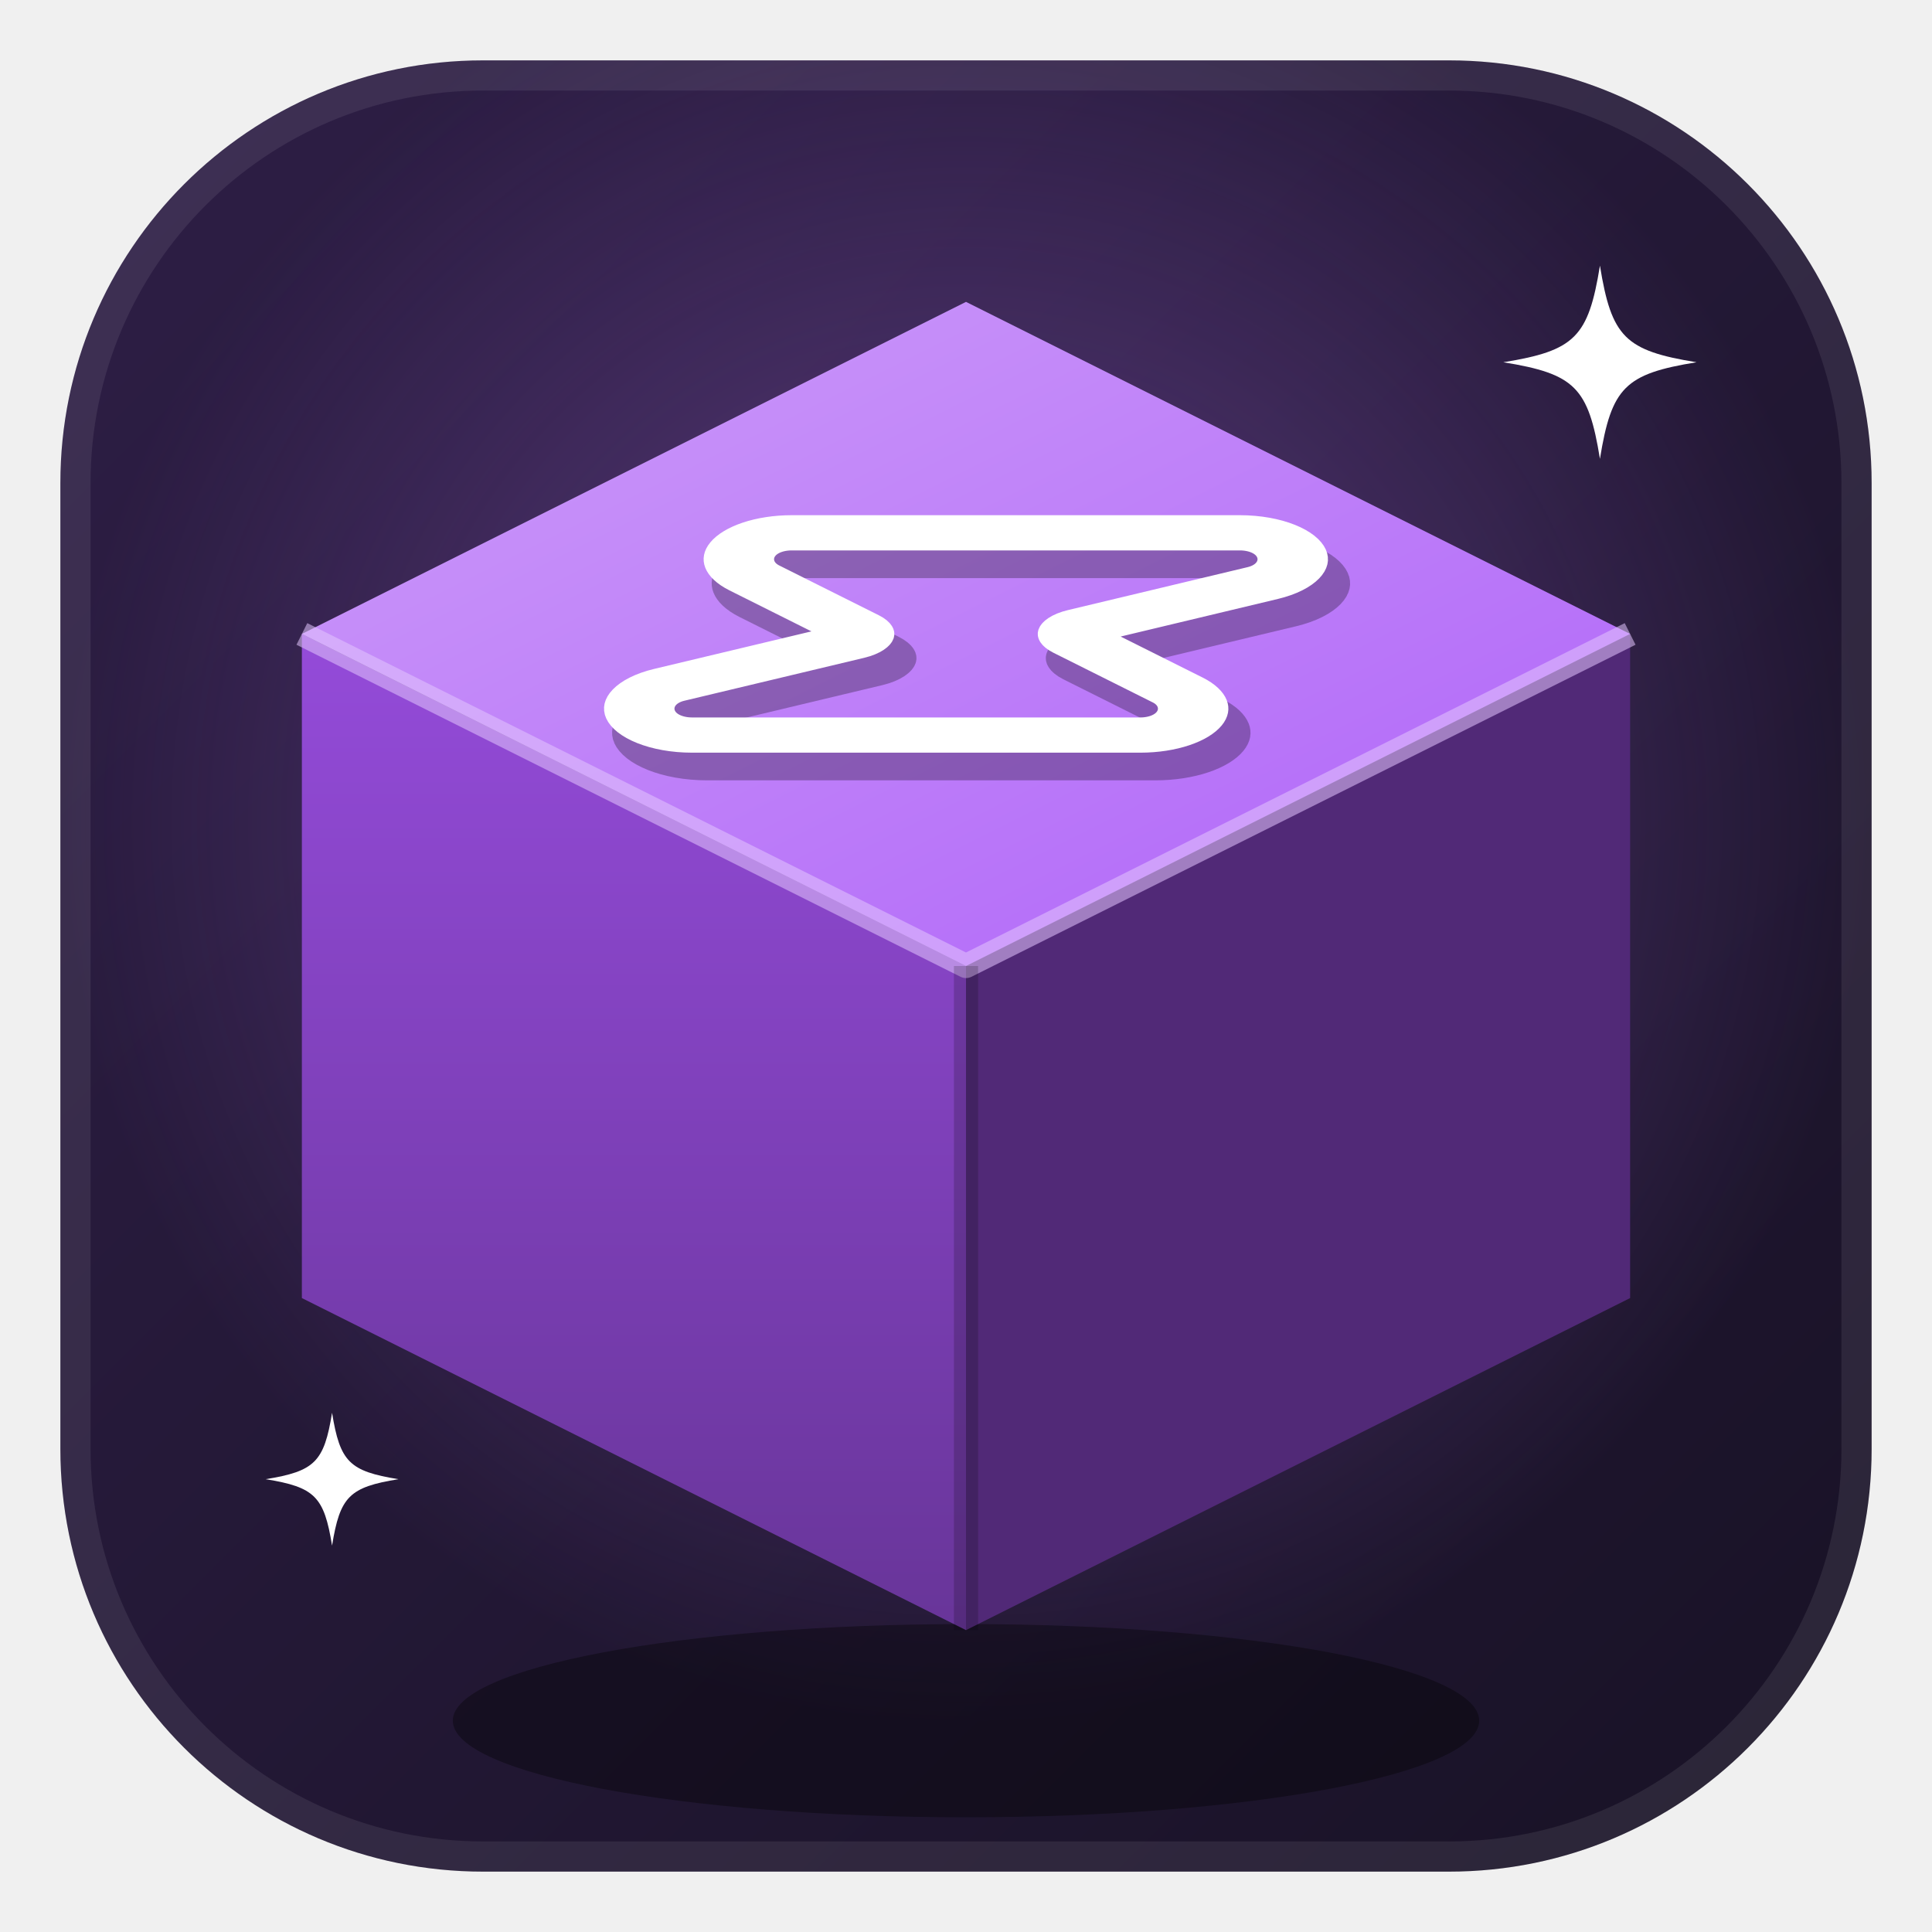
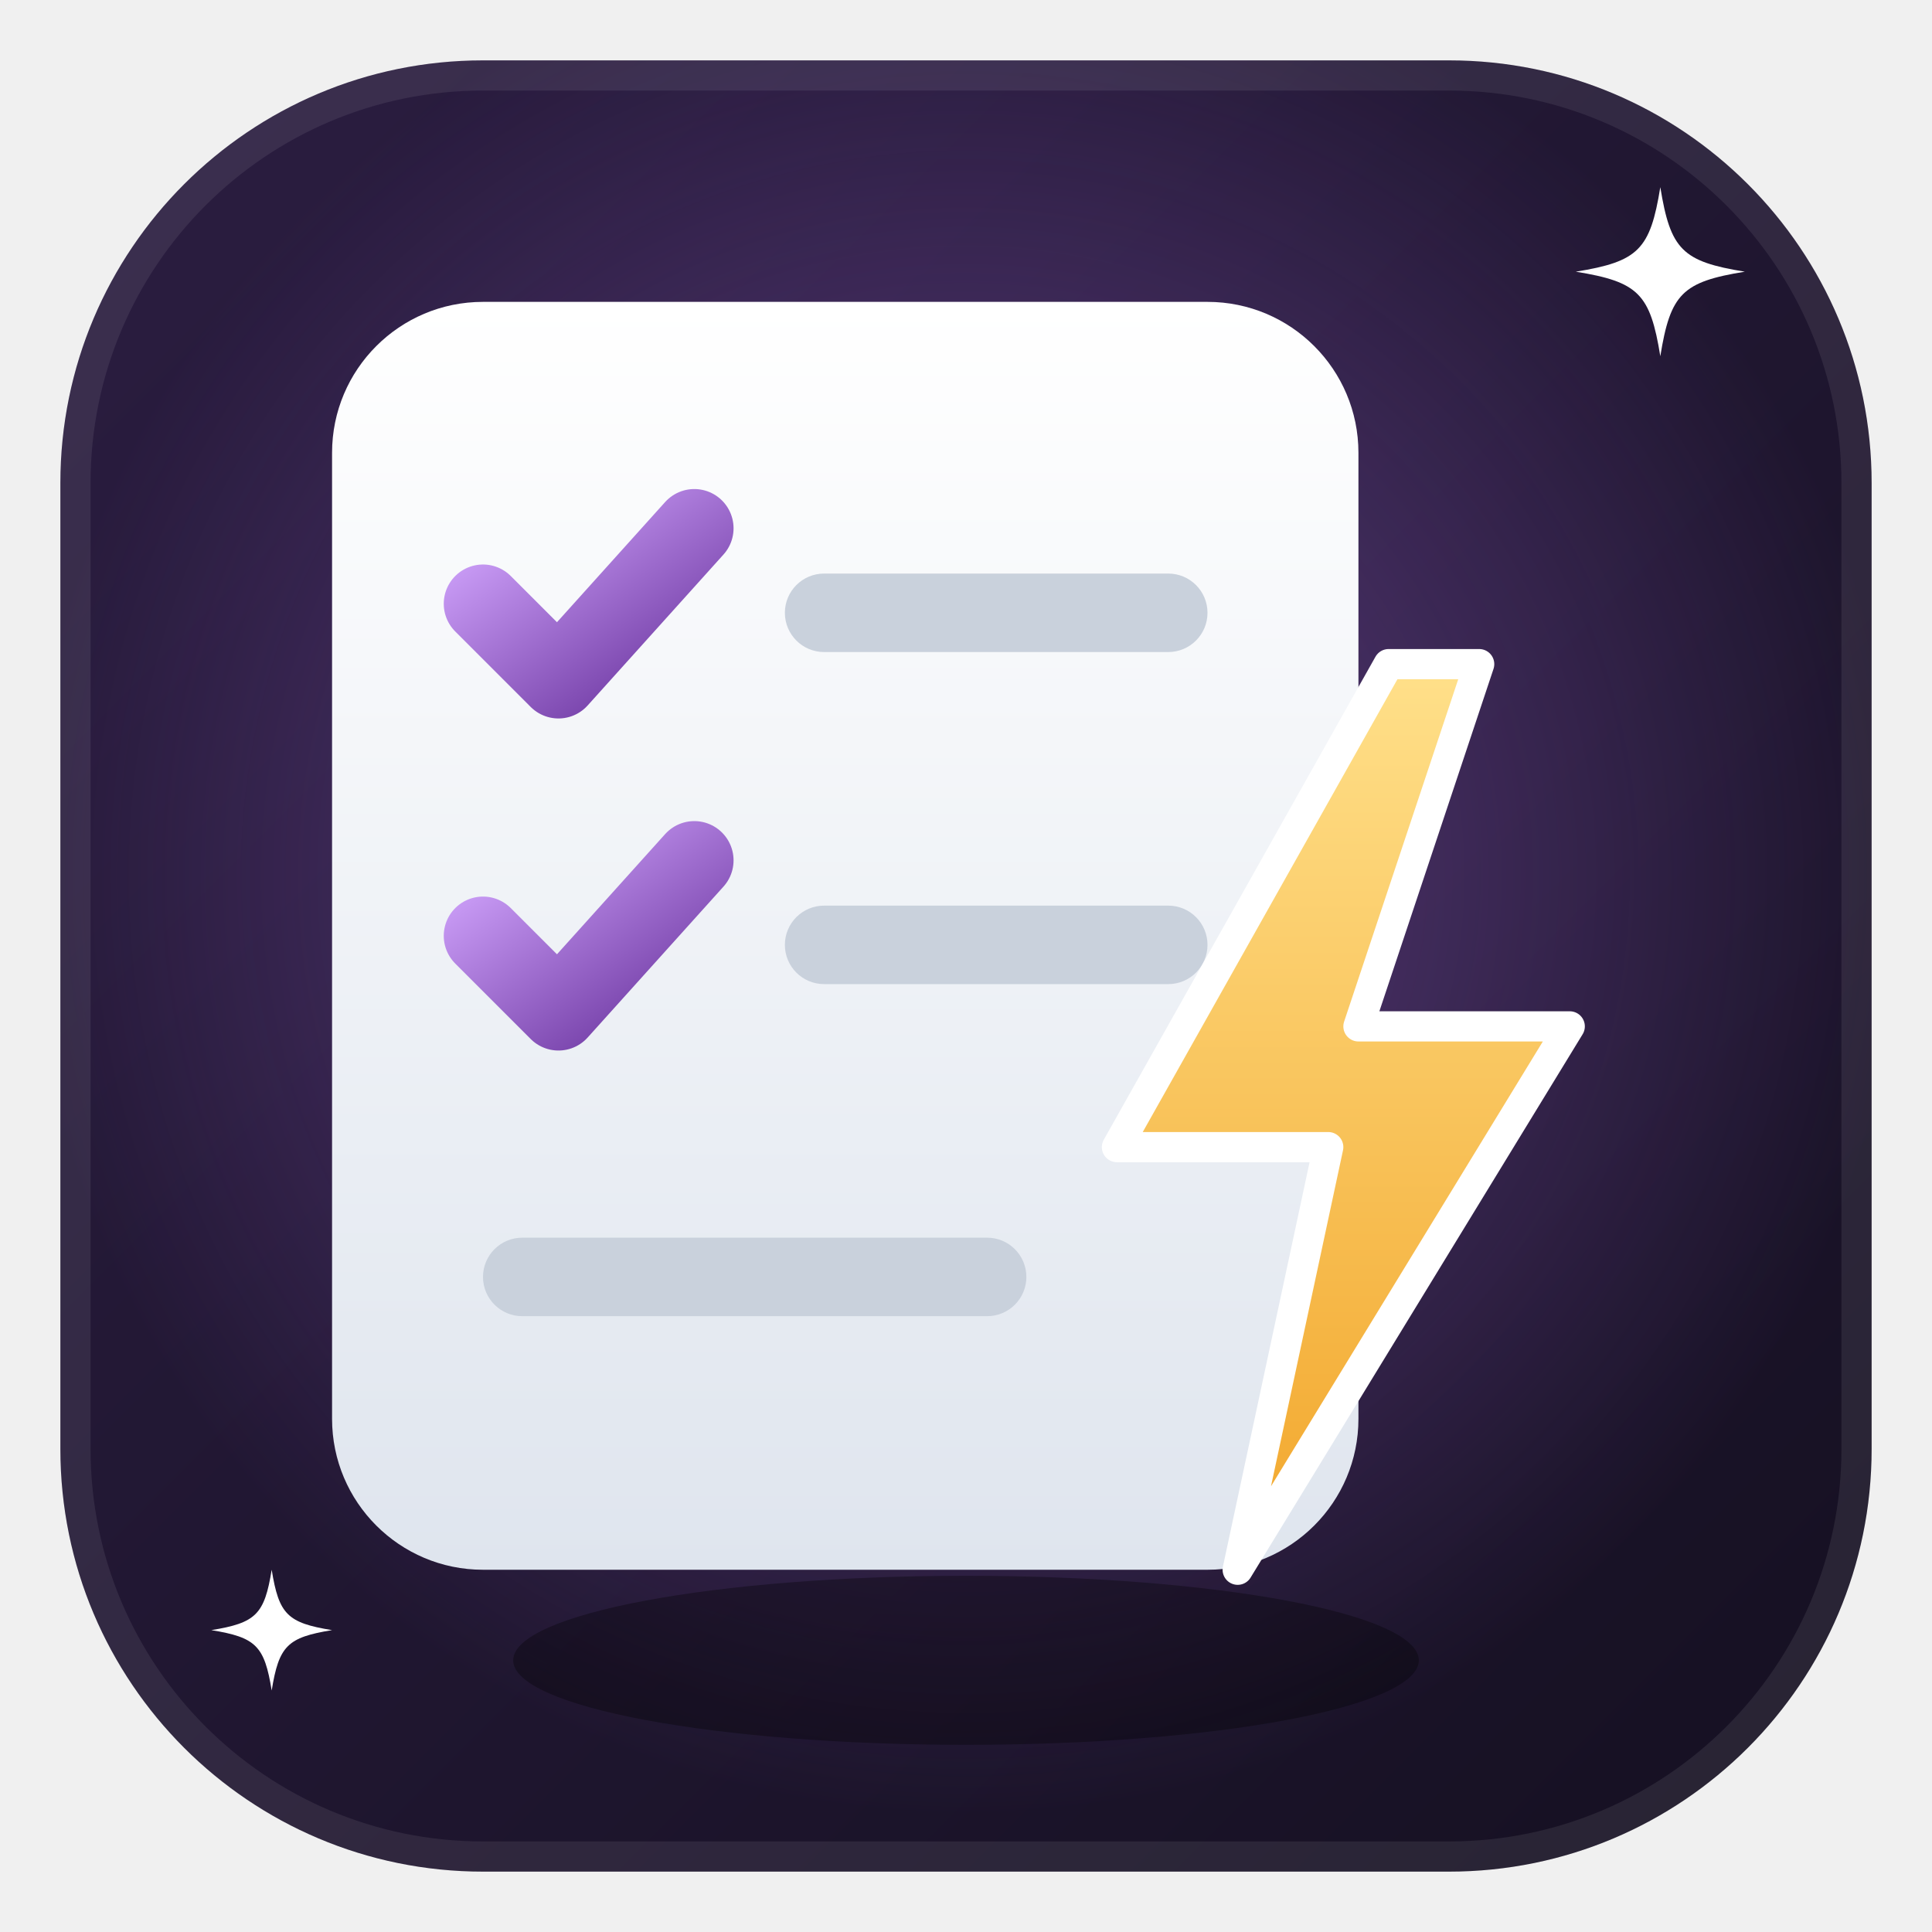
<svg xmlns="http://www.w3.org/2000/svg" viewBox="0 0 64 64" role="img" aria-hidden="true">
  <defs>
    <linearGradient id="bg" x1="0" y1="0" x2="1" y2="1">
-       <stop offset="0" stop-color="#2e1e46" />
-       <stop offset="1" stop-color="#181225" />
+       <stop offset="0" stop-color="#2b1d41" />
+       <stop offset="1" stop-color="#151021" />
    </linearGradient>
-     <radialGradient id="halo" cx=".5" cy=".42" r=".5">
-       <stop offset="0" stop-color="#b977f9" stop-opacity=".38" />
+     <radialGradient id="halo" cx=".5" cy=".45" r=".52">
+       <stop offset="0" stop-color="#b977f9" stop-opacity=".42" />
      <stop offset="1" stop-color="#b977f9" stop-opacity="0" />
    </radialGradient>
-     <linearGradient id="it" x1="0" y1="0" x2="1" y2="1">
-       <stop offset="0" stop-color="#cd9cfa" />
-       <stop offset="1" stop-color="#af63f8" />
+     <linearGradient id="im" x1="0" y1="0" x2="1" y2="1">
+       <stop offset="0" stop-color="#cfa2fb" />
+       <stop offset="1" stop-color="#6d37a1" />
    </linearGradient>
-     <linearGradient id="il" x1="0" y1="0" x2="0" y2="1">
-       <stop offset="0" stop-color="#944bd9" />
-       <stop offset="1" stop-color="#683599" />
+     <linearGradient id="iv" x1="0" y1="0" x2="0" y2="1">
+       <stop offset="0" stop-color="#cfa2fb" />
+       <stop offset="1" stop-color="#a855f7" />
    </linearGradient>
-     <linearGradient id="ish" x1="0" y1="0" x2="1" y2="0">
+     <linearGradient id="iw" x1="0" y1="0" x2="0" y2="1">
+       <stop offset="0" stop-color="#ffffff" />
+       <stop offset="1" stop-color="#dfe5ee" />
+     </linearGradient>
+     <linearGradient id="ig" x1="0" y1="0" x2="0" y2="1">
+       <stop offset="0" stop-color="#ffe08a" />
+       <stop offset="1" stop-color="#f2a62b" />
+     </linearGradient>
+     <radialGradient id="ih" cx=".3" cy=".25" r=".7">
+       <stop offset="0" stop-color="#fff" stop-opacity=".55" />
+       <stop offset="1" stop-color="#fff" stop-opacity="0" />
+     </radialGradient>
+     <linearGradient id="is" x1="0" y1="0" x2="1" y2="0">
      <stop offset="0" stop-color="#fff" stop-opacity="0" />
-       <stop offset=".5" stop-color="#fff" stop-opacity=".55" />
+       <stop offset=".5" stop-color="#fff" stop-opacity=".6" />
      <stop offset="1" stop-color="#fff" stop-opacity="0" />
    </linearGradient>
-     <clipPath id="ic">
-       <path d="M32 10 L54 21 L32 32 L10 21 Z" />
-     </clipPath>
  </defs>
-   <style>.ibob,.ishadow{transform-box:fill-box;transform-origin:50% 50%}@keyframes ib{0%,100%{transform:translateY(0)}50%{transform:translateY(-2.2px)}}@keyframes isd{0%,100%{transform:scaleX(1);opacity:.35}50%{transform:scaleX(.86);opacity:.22}}@keyframes is{0%,55%{transform:translateX(0)}100%{transform:translateX(78px)}}@keyframes ig{0%,100%{opacity:.9}50%{opacity:1}}.ibob{animation:ib 4.2s ease-in-out infinite}.ishadow{animation:isd 4.2s ease-in-out infinite}.ishine{animation:is 5.5s ease-in-out infinite}.iglow{animation:ig 4.2s ease-in-out infinite}.sp{transform-box:fill-box;transform-origin:50% 50%;animation:tw 3.2s ease-in-out infinite}@keyframes tw{0%,100%{opacity:.15;transform:scale(.4) rotate(0)}50%{opacity:.95;transform:scale(1) rotate(45deg)}}@media (prefers-reduced-motion:reduce){*{animation:none!important}}</style>
+   <style>.ifl,.ipu,.ibl,.isp,.iwg,.iri,.isd,.ipop{transform-box:fill-box;transform-origin:50% 50%}.igr{transform-box:fill-box;transform-origin:50% 100%}@keyframes ifl{0%,100%{transform:translateY(0)}50%{transform:translateY(-2px)}}.ifl{animation:ifl 4.2s ease-in-out infinite}@keyframes isd{0%,100%{transform:scaleX(1);opacity:.32}50%{transform:scaleX(.85);opacity:.2}}.isd{animation:isd 4.2s ease-in-out infinite}@keyframes ipu{0%,100%{opacity:.55}50%{opacity:1}}.ipu{animation:ipu 2.4s ease-in-out infinite}@keyframes ibl{0%,44%,56%,100%{opacity:1}50%{opacity:.15}}.ibl{animation:ibl 3s steps(1,end) infinite}@keyframes isp{to{transform:rotate(360deg)}}.isp{animation:isp 14s linear infinite}@keyframes iwg{0%,100%{transform:rotate(-6deg)}50%{transform:rotate(6deg)}}.iwg{animation:iwg 3.4s ease-in-out infinite}@keyframes iri{0%{transform:translateY(2px);opacity:.7}100%{transform:translateY(-3.5px);opacity:1}}.iri{animation:iri 1.6s ease-in-out infinite alternate}@keyframes igr{0%,100%{transform:scaleY(.55)}50%{transform:scaleY(1)}}.igr{animation:igr 2.8s ease-in-out infinite}@keyframes ipop{0%,100%{transform:scale(.9)}50%{transform:scale(1.08)}}.ipop{animation:ipop 2.6s ease-in-out infinite}@keyframes ish{0%,60%{transform:translateX(-30px)}100%{transform:translateX(70px)}}.ish{animation:ish 5s ease-in-out infinite}@keyframes idash{to{stroke-dashoffset:-40}}.idash{animation:idash 2.4s linear infinite}@keyframes isw{0%,100%{transform:rotate(-50deg)}50%{transform:rotate(35deg)}}.tw{transform-box:fill-box;transform-origin:50% 50%;animation:tw 3.2s ease-in-out infinite}@keyframes tw{0%,100%{opacity:.15;transform:scale(.4) rotate(0)}50%{opacity:.95;transform:scale(1) rotate(45deg)}}@media (prefers-reduced-motion:reduce){*{animation:none!important}}</style>
  <rect x="2" y="2" width="60" height="60" rx="14" fill="url(#bg)" />
  <rect x="2" y="2" width="60" height="60" rx="14" fill="url(#halo)" />
  <rect x="2.5" y="2.5" width="59" height="59" rx="13.5" fill="none" stroke="#fff" stroke-opacity=".08" />
-   <g class="ibob">
-     <ellipse cx="32" cy="57" rx="17" ry="3.2" fill="#000" opacity=".35" class="ishadow" />
-     <path d="M10 21 L32 32 V54 L10 43 Z" fill="url(#il)" />
-     <path d="M54 21 L32 32 V54 L54 43 Z" fill="#512977" />
-     <path d="M32 10 L54 21 L32 32 L10 21 Z" fill="url(#it)" />
-     <path d="M10 21 L32 32 L54 21" fill="none" stroke="#e1c4fc" stroke-opacity=".55" stroke-width=".8" stroke-linejoin="round" />
-     <path d="M32 32 V54" stroke="#000" stroke-opacity=".18" stroke-width=".8" />
-     <g clip-path="url(#ic)">
-       <rect class="ishine" x="-14" y="6" width="14" height="30" fill="url(#ish)" transform="skewX(-25)" />
+   <ellipse class="isd" cx="32" cy="55" rx="15" ry="2.8" fill="#000" opacity=".32" />
+   <g class="ifl">
+     <rect x="11" y="10" width="34" height="42" rx="5" fill="url(#iw)" />
+     <g stroke-linecap="round" stroke-linejoin="round" fill="none">
+       <path d="M16 20l2.5 2.5 4.5-5" stroke="url(#im)" stroke-width="2.6" />
+       <path d="M16 31l2.5 2.5 4.5-5" stroke="url(#im)" stroke-width="2.6" />
    </g>
-     <g transform="translate(.5 .8)">
-       <g transform="matrix(0.825 0.4125 -0.825 0.4125 32 11.100)" fill="none" stroke="#000" stroke-opacity=".28" stroke-width="2.4" stroke-linecap="round" stroke-linejoin="round">
-         <path d="M15.914 4a1.5 1.5 0 00-2.474-1.561l-9 9A1.5 1.5 0 005.5 14h4.002a.5.5 0 01.471.666L8.086 20a1.5 1.5 0 002.475 1.56l9-9A1.5 1.5 0 0018.5 10h-3.997a.5.5 0 01-.472-.667z" />
-       </g>
-     </g>
-     <g class="iglow" transform="matrix(0.825 0.4125 -0.825 0.4125 32 11.100)" fill="none" stroke="#fff" stroke-width="2" stroke-linecap="round" stroke-linejoin="round">
-       <path d="M15.914 4a1.5 1.5 0 00-2.474-1.561l-9 9A1.5 1.5 0 005.5 14h4.002a.5.5 0 01.471.666L8.086 20a1.5 1.5 0 002.475 1.56l9-9A1.5 1.5 0 0018.5 10h-3.997a.5.5 0 01-.472-.667z" />
+     <g fill="#c9d1dc">
+       <rect x="26" y="19" width="14" height="2.6" rx="1.3" />
+       <rect x="26" y="30" width="14" height="2.6" rx="1.3" />
+       <rect x="16" y="41" width="18" height="2.6" rx="1.3" />
    </g>
  </g>
-   <g transform="translate(53 12) scale(.32)">
-     <path class="sp" d="M0 -10 C1.2 -2.6 2.6 -1.2 10 0 C2.6 1.2 1.2 2.6 0 10 C-1.2 2.6 -2.6 1.2 -10 0 C-2.6 -1.2 -1.2 -2.6 0 -10Z" fill="#fff" />
+   <path class="ipop" d="M46 22 37 38h7l-3 14 11-18h-7l4-12z" fill="url(#ig)" stroke="#fff" stroke-width="1" stroke-linejoin="round" />
+   <g transform="translate(55 9) scale(.28)">
+     <path class="tw" d="M0 -10 C1.2 -2.6 2.6 -1.2 10 0 C2.6 1.2 1.2 2.6 0 10 C-1.2 2.6 -2.6 1.2 -10 0 C-2.6 -1.2 -1.2 -2.6 0 -10Z" fill="#fff" />
  </g>
-   <g transform="translate(11 49) scale(.22)">
-     <path class="sp" style="animation-delay:1.4s" d="M0 -10 C1.2 -2.6 2.6 -1.2 10 0 C2.6 1.2 1.2 2.6 0 10 C-1.2 2.6 -2.6 1.2 -10 0 C-2.6 -1.2 -1.2 -2.6 0 -10Z" fill="#fff" />
+   <g transform="translate(9 54) scale(.2)">
+     <path class="tw" style="animation-delay:1.4s" d="M0 -10 C1.2 -2.6 2.6 -1.2 10 0 C2.6 1.2 1.2 2.6 0 10 C-1.2 2.6 -2.6 1.2 -10 0 C-2.6 -1.2 -1.2 -2.6 0 -10Z" fill="#fff" />
  </g>
</svg>
